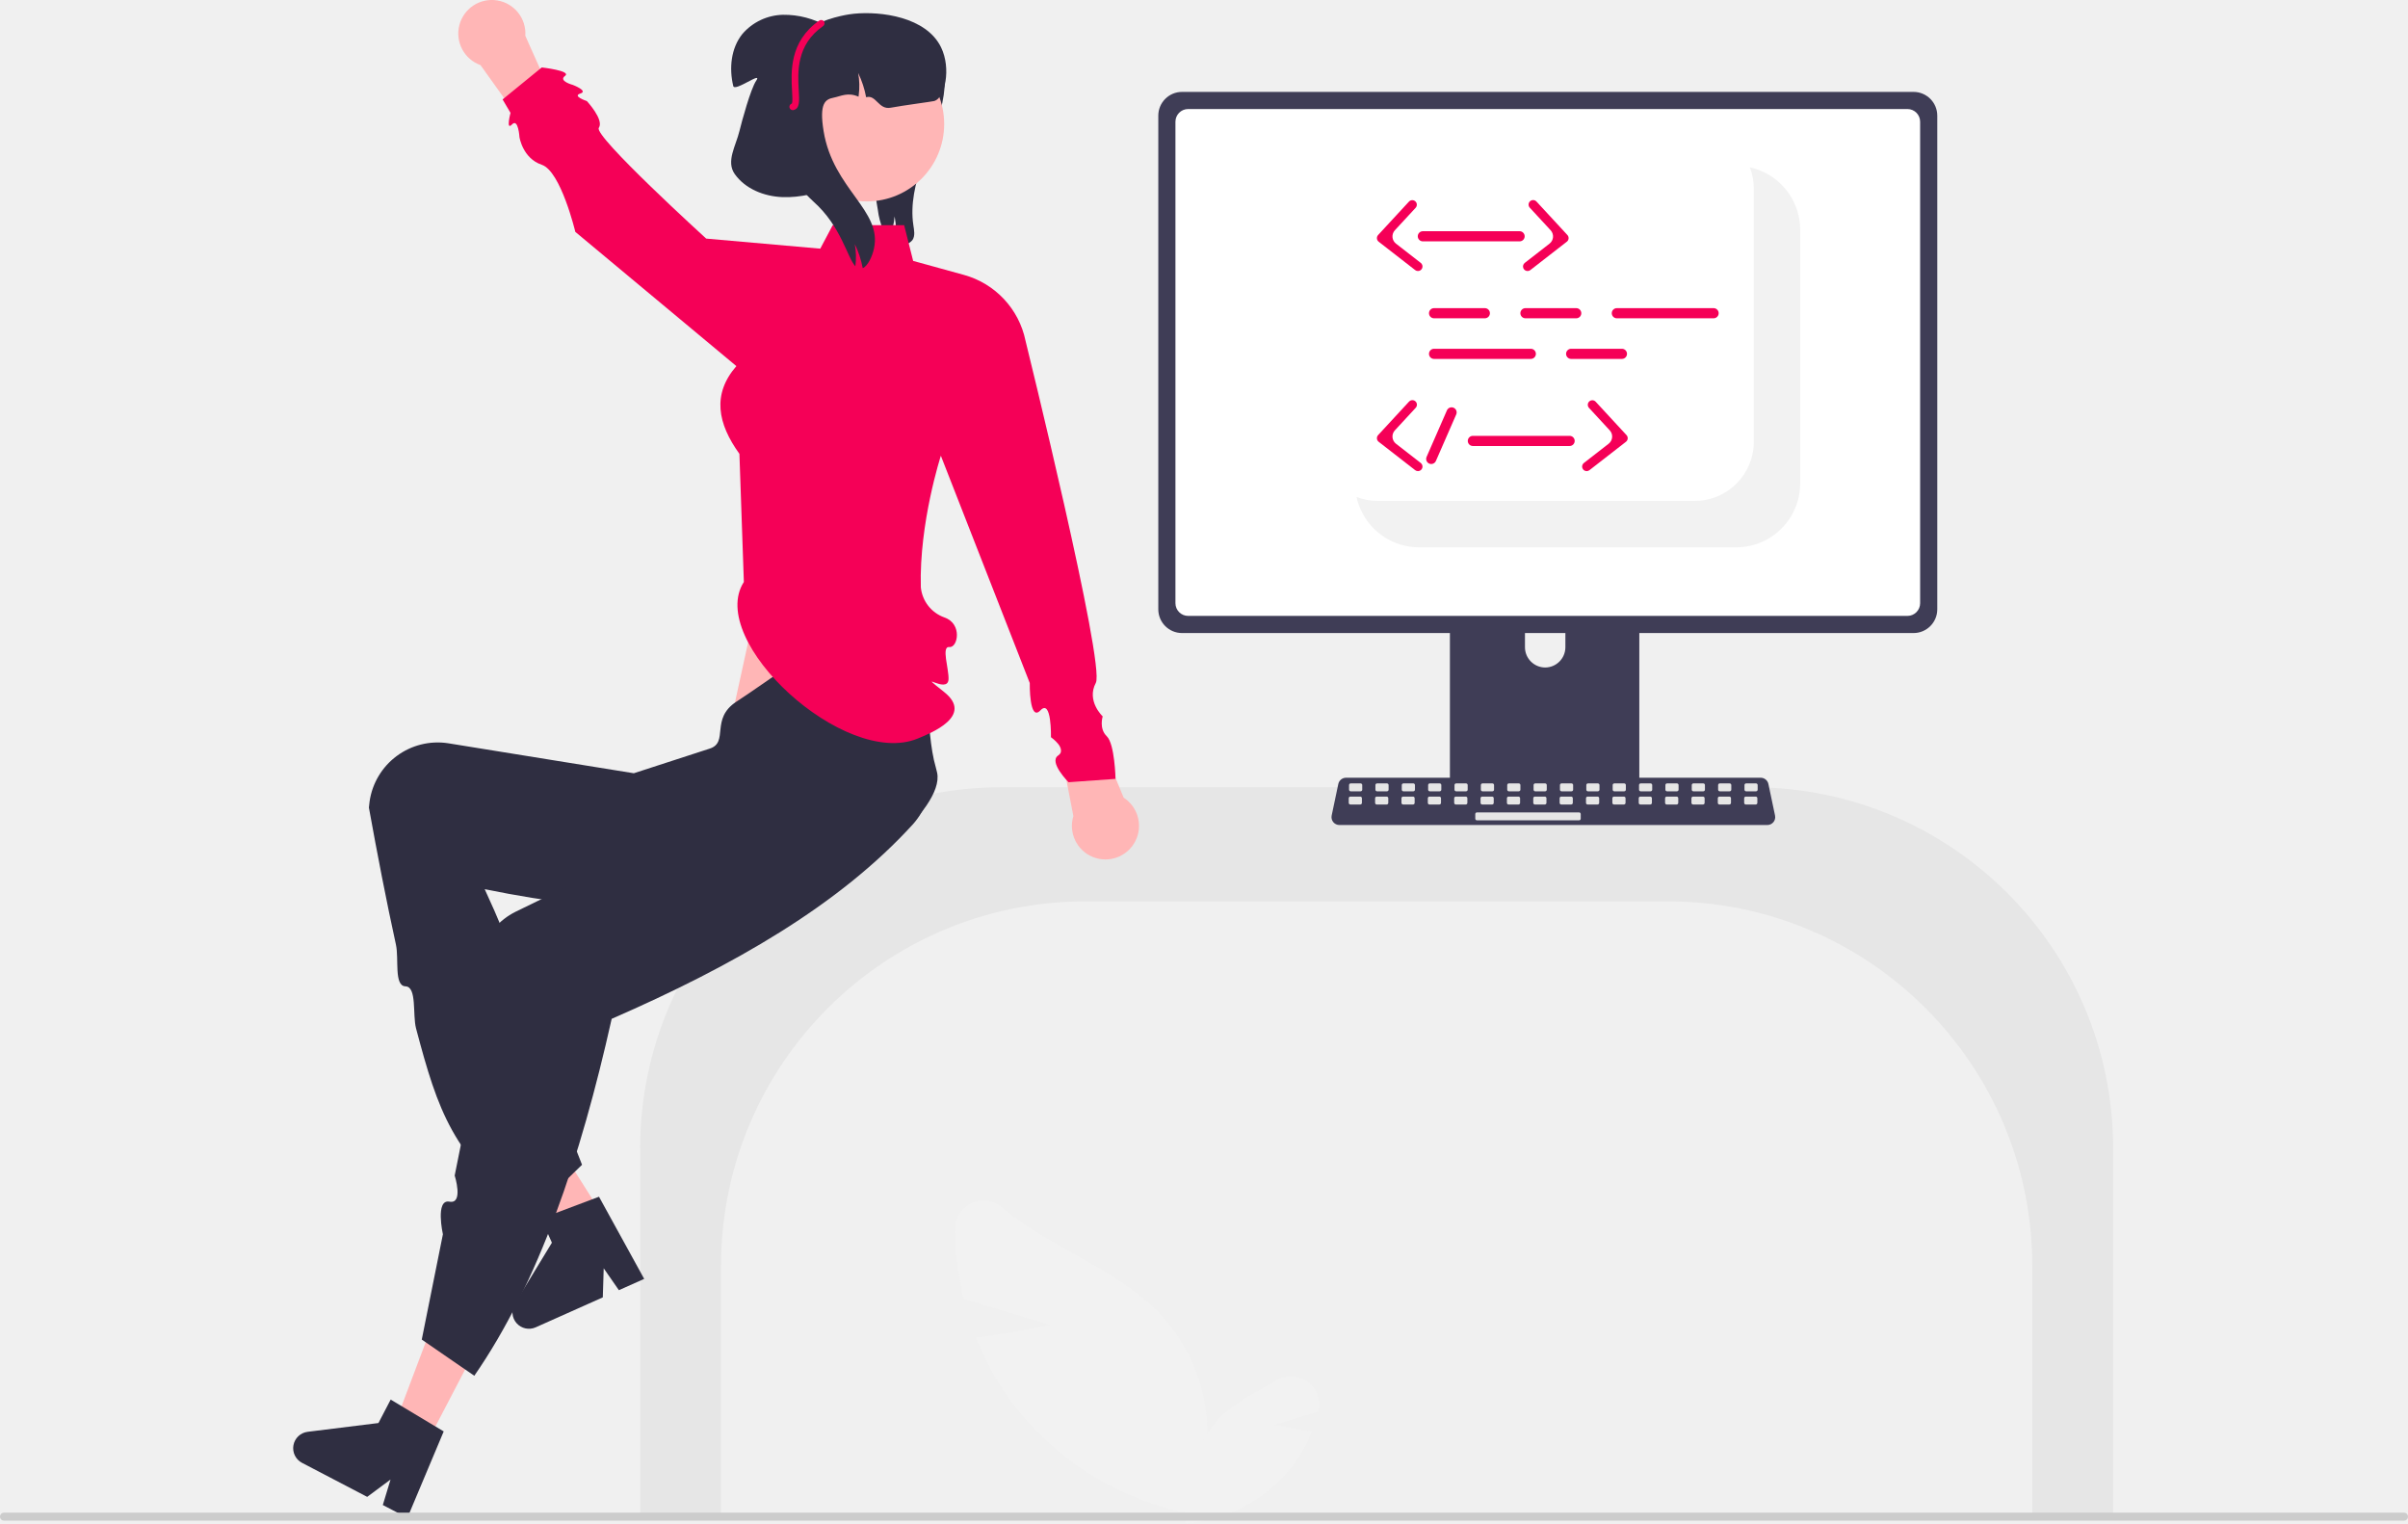
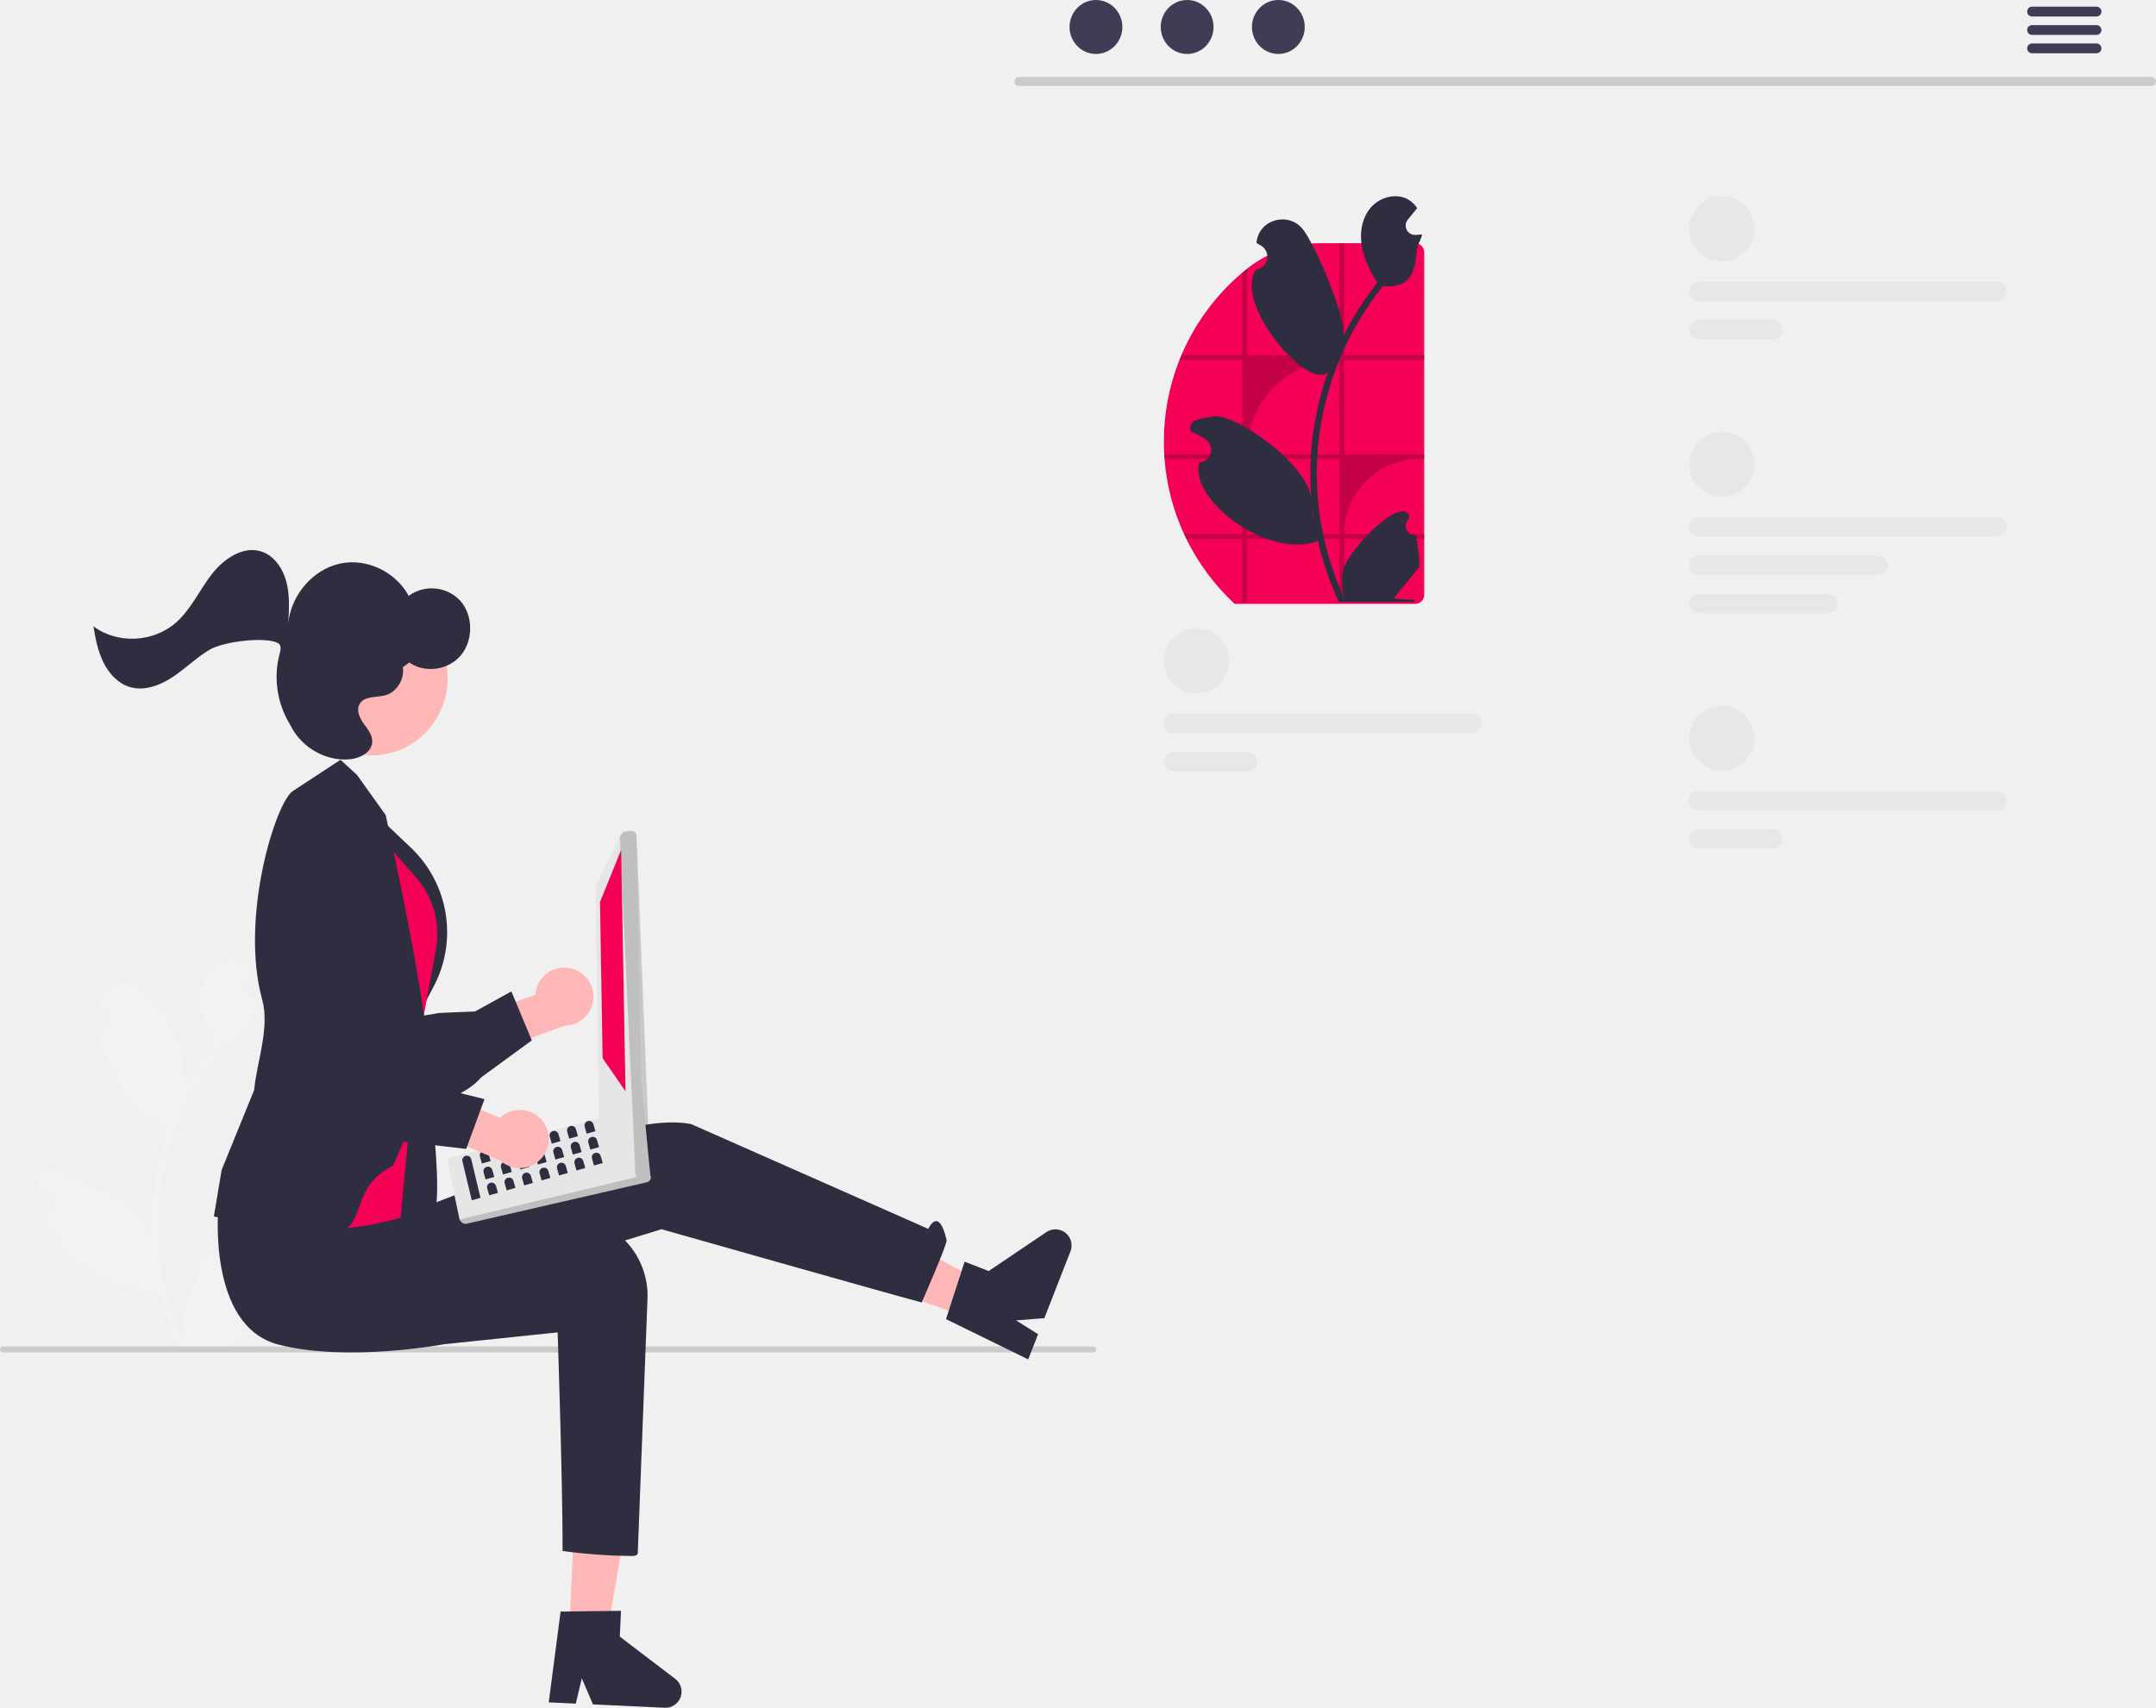
- <svg xmlns="http://www.w3.org/2000/svg" data-name="Layer 1" width="717.67" height="453.964" viewBox="0 0 717.67 453.964">
-   <path d="M527.601,309.438a3.827,3.827,0,0,1-4.314,1.257,5.829,5.829,0,0,1-.679-.248,28.826,28.826,0,0,0-.367-7.989,21.362,21.362,0,0,1-1.64,6.57,8.911,8.911,0,0,1-1.76-2.513,22.425,22.425,0,0,1-1.603-6.046c-1.204-7.088-2.393-14.462-.428-21.389,2.879-10.119,11.957-17.393,15.749-27.211l1.868-1.677c3.198,5.445,3.339,12.212,2.036,18.387-1.297,6.187-3.909,11.994-5.975,17.96s-3.613,12.313-2.655,18.556C528.054,306.566,528.39,308.181,527.601,309.438Z" transform="translate(-255.6148 -237.9612)" fill="#2f2e41" />
-   <polygon points="230.469 157.098 218.295 212.779 271.469 230.098 263.65 157.098 230.469 157.098" fill="#ffb6b6" />
-   <path d="M861.314,690.559h24.096V580.09A107.653,107.653,0,0,0,777.879,472.559H553.94A107.653,107.653,0,0,0,446.41,580.09V690.559h24.096V615.09A108.654,108.654,0,0,1,579.036,506.559H752.783A108.654,108.654,0,0,1,861.314,615.09Z" transform="translate(-255.6148 -237.9612)" fill="#e6e6e6" />
-   <path d="M568.509,632.767l-25.68-7.775a88.484,88.484,0,0,1-2.509-20.963,8.399,8.399,0,0,1,13.815-6.355c13.773,11.814,33.948,18.118,46.968,31.58a52.073,52.073,0,0,1,13.888,42.946l5.621,18.181a87.259,87.259,0,0,1-63.977-35.285,84.287,84.287,0,0,1-10.122-18.565C557.405,635.296,568.509,632.767,568.509,632.767Z" transform="translate(-255.6148 -237.9612)" fill="#f2f2f2" />
-   <path d="M635.438,662.54l13.098-3.966q.025-.104.05-.209a8.409,8.409,0,0,0-12.483-9.094c-5.946,3.532-12.548,6.573-17.289,11.476a26.559,26.559,0,0,0-7.083,21.904l-2.867,9.273a44.505,44.505,0,0,0,32.63-17.996,42.989,42.989,0,0,0,5.162-9.469C641.101,663.83,635.438,662.54,635.438,662.54Z" transform="translate(-255.6148 -237.9612)" fill="#f2f2f2" />
-   <path d="M741.463,391.091H690.458a2.721,2.721,0,0,0-2.717,2.724v80.574h56.447V393.815A2.723,2.723,0,0,0,741.463,391.091Zm-25.331,45.781a6.051,6.051,0,0,1-6.023-6.023v-9.293a6.023,6.023,0,0,1,12.046,0v9.293a6.051,6.051,0,0,1-6.023,6.023Z" transform="translate(-255.6148 -237.9612)" fill="#3f3d56" />
-   <path d="M825.924,265.347H607.895a7.078,7.078,0,0,0-7.066,7.066V419.54a7.073,7.073,0,0,0,7.066,7.066h218.029a7.073,7.073,0,0,0,7.066-7.066V272.413A7.078,7.078,0,0,0,825.924,265.347Z" transform="translate(-255.6148 -237.9612)" fill="#3f3d56" />
-   <path d="M824.104,270.45H609.717a3.787,3.787,0,0,0-3.779,3.787V417.718a3.786,3.786,0,0,0,3.779,3.779H824.104a3.786,3.786,0,0,0,3.779-3.779V274.237A3.787,3.787,0,0,0,824.104,270.45Z" transform="translate(-255.6148 -237.9612)" fill="#fff" />
-   <path d="M687.565,471.812v7.774a1.523,1.523,0,0,0,1.52,1.52h53.758a1.527,1.527,0,0,0,1.52-1.52V471.812Z" transform="translate(-255.6148 -237.9612)" fill="#3f3d56" />
-   <path d="M782.345,483.811H654.796a2.346,2.346,0,0,1-2.296-2.83l1.979-9.4a2.356,2.356,0,0,1,2.296-1.863H780.366a2.356,2.356,0,0,1,2.296,1.863l1.979,9.4a2.346,2.346,0,0,1-2.296,2.83Z" transform="translate(-255.6148 -237.9612)" fill="#3f3d56" />
-   <rect x="402.066" y="233.45" width="3.928" height="2.357" rx="0.488" fill="#e6e6e6" />
-   <rect x="409.923" y="233.45" width="3.928" height="2.357" rx="0.488" fill="#e6e6e6" />
-   <rect x="417.779" y="233.45" width="3.928" height="2.357" rx="0.488" fill="#e6e6e6" />
-   <rect x="425.636" y="233.45" width="3.928" height="2.357" rx="0.488" fill="#e6e6e6" />
-   <rect x="433.493" y="233.45" width="3.928" height="2.357" rx="0.488" fill="#e6e6e6" />
-   <rect x="441.35" y="233.45" width="3.928" height="2.357" rx="0.488" fill="#e6e6e6" />
-   <rect x="449.207" y="233.45" width="3.928" height="2.357" rx="0.488" fill="#e6e6e6" />
-   <rect x="457.063" y="233.45" width="3.928" height="2.357" rx="0.488" fill="#e6e6e6" />
-   <rect x="464.92" y="233.45" width="3.928" height="2.357" rx="0.488" fill="#e6e6e6" />
-   <rect x="472.777" y="233.45" width="3.928" height="2.357" rx="0.488" fill="#e6e6e6" />
-   <rect x="480.634" y="233.45" width="3.928" height="2.357" rx="0.488" fill="#e6e6e6" />
-   <rect x="488.49" y="233.45" width="3.928" height="2.357" rx="0.488" fill="#e6e6e6" />
-   <rect x="496.347" y="233.45" width="3.928" height="2.357" rx="0.488" fill="#e6e6e6" />
-   <rect x="504.204" y="233.45" width="3.928" height="2.357" rx="0.488" fill="#e6e6e6" />
-   <rect x="512.061" y="233.45" width="3.928" height="2.357" rx="0.488" fill="#e6e6e6" />
-   <rect x="519.917" y="233.45" width="3.928" height="2.357" rx="0.488" fill="#e6e6e6" />
-   <rect x="401.973" y="237.378" width="3.928" height="2.357" rx="0.488" fill="#e6e6e6" />
-   <rect x="409.83" y="237.378" width="3.928" height="2.357" rx="0.488" fill="#e6e6e6" />
-   <rect x="417.687" y="237.378" width="3.928" height="2.357" rx="0.488" fill="#e6e6e6" />
-   <rect x="425.543" y="237.378" width="3.928" height="2.357" rx="0.488" fill="#e6e6e6" />
-   <rect x="433.4" y="237.378" width="3.928" height="2.357" rx="0.488" fill="#e6e6e6" />
-   <rect x="441.257" y="237.378" width="3.928" height="2.357" rx="0.488" fill="#e6e6e6" />
-   <rect x="449.114" y="237.378" width="3.928" height="2.357" rx="0.488" fill="#e6e6e6" />
-   <rect x="456.97" y="237.378" width="3.928" height="2.357" rx="0.488" fill="#e6e6e6" />
-   <rect x="464.827" y="237.378" width="3.928" height="2.357" rx="0.488" fill="#e6e6e6" />
-   <rect x="472.684" y="237.378" width="3.928" height="2.357" rx="0.488" fill="#e6e6e6" />
-   <rect x="480.541" y="237.378" width="3.928" height="2.357" rx="0.488" fill="#e6e6e6" />
-   <rect x="488.398" y="237.378" width="3.928" height="2.357" rx="0.488" fill="#e6e6e6" />
-   <rect x="496.254" y="237.378" width="3.928" height="2.357" rx="0.488" fill="#e6e6e6" />
-   <rect x="504.111" y="237.378" width="3.928" height="2.357" rx="0.488" fill="#e6e6e6" />
-   <rect x="511.968" y="237.378" width="3.928" height="2.357" rx="0.488" fill="#e6e6e6" />
-   <rect x="519.825" y="237.378" width="3.928" height="2.357" rx="0.488" fill="#e6e6e6" />
-   <rect x="439.686" y="242.092" width="31.427" height="2.357" rx="0.488" fill="#e6e6e6" />
-   <path d="M792.138,306.469v75.52a19.073,19.073,0,0,1-19.07,19.07h-94.52a19.081,19.081,0,0,1-17.51-11.49,17.984,17.984,0,0,1-1.13-3.51,17.367,17.367,0,0,0,6.3,1.17h94.52a17.605,17.605,0,0,0,17.58-17.58v-75.52a17.368,17.368,0,0,0-1.17-6.3,17.988,17.988,0,0,1,3.51,1.13A19.081,19.081,0,0,1,792.138,306.469Z" transform="translate(-255.6148 -237.9612)" fill="#f2f2f2" />
-   <polygon points="183.897 368.973 174.522 374.778 146.903 340.828 160.739 332.262 183.897 368.973" fill="#ffb6b6" />
-   <path d="M447.605,619.06l-7.541,3.367-4.524-6.519-.269,8.659-20.001,8.929a4.924,4.924,0,0,1-6.214-7.056l11.048-18.162-3.213-7.198,17.248-6.497Z" transform="translate(-255.6148 -237.9612)" fill="#2f2e41" />
-   <path d="M413.25,600.403l15.834-15.344c-11.764-29.029-12.704-47.022-29.012-82.131,38.693,7.914,66.356,7.433,98.356.337,10.833-2.365,38.786-23.956,36.487-35.027q-.161-.776-.381-1.538c-3.435-11.711-1.016-29.646-8.451-42.642-13.755-5.186-34.653,12.326-51,23-7.883,5.147-2.112,12.161-8,14l-22.569,7.326-55.373-8.943a20.511,20.511,0,0,0-23.376,17.359q-.141.902-.204,1.813c2.548,14.103,5.204,27.837,8.063,40.873.923,4.208-.635,12.275,2.836,12.395s2.073,8.464,3.154,12.543C386.269,569.54,390.477,581.694,413.25,600.403Z" transform="translate(-255.6148 -237.9612)" fill="#2f2e41" />
-   <polygon points="127.329 429.745 117.562 424.647 133.015 383.711 147.43 391.235 127.329 429.745" fill="#ffb6b6" />
-   <path d="M381.316,637.145l15.661,10.783c19.195-27.76,31.658-64.854,40.939-106.36,36.139-15.765,67.761-33.801,89.796-57.993a20.915,20.915,0,0,0-1.209-29.095q-.578-.542-1.196-1.039c-9.545-7.603-30.743-3.228-44.292-9.583l-24.204,33.5,2.782,7.803-8.42,4.099-7.109,3.461-8.138,3.962L409.248,509.669a20.484,20.484,0,0,0-9.089,27.629q.404.818.878,1.6l-9.908,49.36s2.726,8.593-1.563,7.789-1.952,9.725-1.952,9.725Z" transform="translate(-255.6148 -237.9612)" fill="#2f2e41" />
-   <path d="M377.029,690.267l-7.321-3.821,2.301-7.594-6.955,5.165-19.418-10.135a4.924,4.924,0,0,1,1.673-9.252l21.096-2.616,3.647-6.988,15.802,9.486Z" transform="translate(-255.6148 -237.9612)" fill="#2f2e41" />
-   <path d="M590.506,475.665l-11.423-27.606-9,5,5.435,28.082a10.001,10.001,0,1,0,14.988-5.476Z" transform="translate(-255.6148 -237.9612)" fill="#ffb6b6" />
-   <path d="M398.823,257.368l17.381,24.3,7.633-6.909L412.18,248.638a10.001,10.001,0,1,0-13.357,8.73Z" transform="translate(-255.6148 -237.9612)" fill="#ffb6b6" />
-   <path d="M477.312,411.382c-11.274,17.486,30.028,55.586,51.772,46.677,3.807-1.56,16.904-6.713,7.952-13.856s1.038.851,1.274-3.799c.158-3.109-2.249-9.929.262-9.637s3.953-6.971-1.517-8.822a10.618,10.618,0,0,1-7-9c-.523-19.167,5.968-39.177,5.968-39.177l26.498,67.735s-.196,11.719,3.183,8.137,3.133,8.009,3.133,8.009,5.025,3.507,2.135,5.458,3.111,7.952,3.111,7.952l14-1s-.219-10.4-2.61-12.7-1.216-5.919-1.216-5.919-4.928-4.584-2.051-9.983-20.951-101.961-20.951-101.961a25.72,25.72,0,0,0-18.366-19.62l-15.121-4.163-2.685-10.653H503.792l-3.709,7-34-3s-33.643-30.61-32-33-3.573-7.986-3.573-7.986-4.454-1.458-1.941-2.236-2.237-2.578-2.237-2.578-4.4-1.156-2.325-2.678-6.925-2.522-6.925-2.522l-11.677,9.528,2.36,4.002s-1.439,5.449.439,3.46,2.232,3.784,2.232,3.784.959,6.322,6.646,8.227,10,20,10,20l48,40c-7.311,8.391-5.571,17.166.906,26.142Z" transform="translate(-255.6148 -237.9612)" fill="#f50057" />
-   <circle cx="258.343" cy="36.964" r="23.056" fill="#ffb6b6" />
-   <path d="M534.083,268.059c-.59.17-9.25,1.3-13,2-3.68.69-4.32-4-7.33-3.12a.127.127,0,0,0-.01-.06,28.344,28.344,0,0,0-2.37-7.17,21.178,21.178,0,0,1,.17,6.6.984.984,0,0,1-.02.17c-.01.1-.03.19-.04.29-3.18-1.4-5.2-.15-7.4.29-2.46.49-4.38,1.57-3,10,2.83,17.34,17.55,23.53,15,35-.5,2.27-1.76,5.11-3.34,5.82a28.344,28.344,0,0,0-2.37-7.17,21.178,21.178,0,0,1,.17,6.6c-2.45-2.65-4.22-11.91-12.46-19.25-2.03-1.8-12.2-12.48-13.42-15a32.136,32.136,0,0,1,.54,6.11,29.416,29.416,0,0,1-.28,4.1,1.151,1.151,0,0,1-.03.26c-.01.16-.04.3-.06.45-.02.17-.05.33-.08.5-3.33-.48-6.28-1.06-7.67-2.42-6.76-6.58,1.49-19.4,6-31,6.45-16.61,25.18-18.82,27-19,8.02-.81,21.57.91,26,10C539.183,258.429,537.203,267.159,534.083,268.059Z" transform="translate(-255.6148 -237.9612)" fill="#2f2e41" />
-   <path d="M485.468,271.808l16.701-25.98a25.612,25.612,0,0,0-13.188-3.46,16.419,16.419,0,0,0-12.109,5.711c-3.411,4.239-3.996,10.232-2.718,15.521C474.595,265.427,483,259,481,262c-1.642,2.349-4.327,12.222-5,15-1.084,4.472-4.063,9.062-1.409,12.821,3.139,4.444,8.74,6.654,14.177,6.878s10.788-1.282,15.954-2.989Z" transform="translate(-255.6148 -237.9612)" fill="#2f2e41" />
-   <path d="M491.886,270.783a1,1,0,0,1-.273-1.962c.262-.433.155-2.253.068-3.725-.325-5.524-.87-14.769,8.106-21.01a1.0 1,0,0,1,1.142,1.642c-8.055,5.601-7.571,13.815-7.251,19.25.183,3.107.315,5.352-1.57,5.779A.994.994,0,0,1,491.886,270.783Z" transform="translate(-255.6148 -237.9612)" fill="#f50057" />
-   <path d="M255.615,689.912a1.186,1.186,0,0,0,1.183,1.19H972.095a1.19,1.19,0,0,0,0-2.38h-715.29a1.186,1.186,0,0,0-1.19,1.183Z" transform="translate(-255.6148 -237.9612)" fill="#ccc" />
-   <path d="M698.15,332.811H683.017a1.513,1.513,0,0,1,0-3.026h15.132a1.513,1.513,0,0,1,0,3.026Z" transform="translate(-255.6148 -237.9612)" fill="#f50057" />
-   <path d="M725.387,332.811H710.255a1.513,1.513,0,1,1,0-3.026h15.132a1.513,1.513,0,1,1,0,3.026Z" transform="translate(-255.6148 -237.9612)" fill="#f50057" />
-   <path d="M739.006,344.916H723.874a1.513,1.513,0,1,1,0-3.026h15.132a1.513,1.513,0,1,1,0,3.026Z" transform="translate(-255.6148 -237.9612)" fill="#f50057" />
-   <path d="M711.852,344.916H683.017a1.513,1.513,0,0,1,0-3.026H711.852a1.513,1.513,0,0,1,0,3.026Z" transform="translate(-255.6148 -237.9612)" fill="#f50057" />
-   <path d="M766.327,332.811H737.493a1.513,1.513,0,0,1,0-3.026h28.834a1.513,1.513,0,1,1,0,3.026Z" transform="translate(-255.6148 -237.9612)" fill="#f50057" />
-   <path d="M708.509,309.887H679.675a1.513,1.513,0,1,1,0-3.026h28.834a1.513,1.513,0,1,1,0,3.026Z" transform="translate(-255.6148 -237.9612)" fill="#f50057" />
-   <path d="M710.88,318.727a1.355,1.355,0,0,1-.832-2.425l7.383-5.739a2.714,2.714,0,0,0,.328-3.984l-6.199-6.711a1.355,1.355,0,1,1,1.99-1.839l9.205,9.965a1.355,1.355,0,0,1-.163,1.99l-10.881,8.458A1.351,1.351,0,0,1,710.88,318.727Z" transform="translate(-255.6148 -237.9612)" fill="#f50057" />
-   <path d="M678.216,318.727a1.355,1.355,0,0,0,.832-2.425l-7.383-5.739a2.714,2.714,0,0,1-.328-3.984l6.199-6.711a1.355,1.355,0,0,0-1.99-1.839l-9.205,9.965a1.355,1.355,0,0,0,.163,1.99l10.881,8.458A1.351,1.351,0,0,0,678.216,318.727Z" transform="translate(-255.6148 -237.9612)" fill="#f50057" />
-   <path d="M723.416,370.867H694.581a1.513,1.513,0,0,1,0-3.026h28.834a1.513,1.513,0,0,1,0,3.026Z" transform="translate(-255.6148 -237.9612)" fill="#f50057" />
-   <path d="M728.497,378.352a1.355,1.355,0,0,1-.832-2.425l7.383-5.739a2.714,2.714,0,0,0,.328-3.984l-6.199-6.711a1.355,1.355,0,0,1,1.99-1.839l9.205,9.965a1.355,1.355,0,0,1-.163,1.99l-10.881,8.458A1.351,1.351,0,0,1,728.497,378.352Z" transform="translate(-255.6148 -237.9612)" fill="#f50057" />
-   <path d="M678.216,378.352a1.355,1.355,0,0,0,.832-2.425l-7.383-5.739a2.714,2.714,0,0,1-.328-3.984l6.199-6.711a1.355,1.355,0,1,0-1.99-1.839l-9.205,9.965a1.355,1.355,0,0,0,.163,1.99l10.881,8.458A1.351,1.351,0,0,0,678.216,378.352Z" transform="translate(-255.6148 -237.9612)" fill="#f50057" />
-   <path d="M680.789,374.113l6.061-13.865a1.513,1.513,0,0,1,2.773,1.212l-6.061,13.865a1.513,1.513,0,1,1-2.773-1.212Z" transform="translate(-255.6148 -237.9612)" fill="#f50057" />
+ <svg xmlns="http://www.w3.org/2000/svg" data-name="Layer 1" width="864.67" height="685.078" viewBox="0 0 864.67 685.078">
+   <path d="M268.971,622.8a3.613,3.613,0,0,1-2.619-6.263c.091-.362.156-.622.248-.984q-.049-.118-.098-.236a9.703,9.703,0,0,0-17.898.067c-2.927,7.051-6.654,14.113-7.572,21.568a28.706,28.706,0,0,0,.504,9.872A115.086,115.086,0,0,1,231.066,599.025a111.08,111.08,0,0,1,.689-12.392q.571-5.06,1.584-10.047a116.419,116.419,0,0,1,23.087-49.342,30.983,30.983,0,0,0,12.886-13.369,23.634,23.634,0,0,0,2.149-6.458c-.627.082-1.265.134-1.892.175-.195.01-.401.021-.597.031l-.074.003a3.58,3.58,0,0,1-2.94-5.832q.406-.5.813-.999c.411-.514.833-1.018,1.244-1.532a1.785,1.785,0,0,0,.134-.154c.473-.586.946-1.162,1.419-1.748a10.352,10.352,0,0,0-3.394-3.28c-4.741-2.777-11.281-.854-14.706,3.435-3.435,4.288-4.083,10.304-2.89,15.662a41.485,41.485,0,0,0,5.738,12.793c-.257.329-.525.648-.782.977a117.172,117.172,0,0,0-12.23,19.375,48.709,48.709,0,0,0-2.908-22.624c-2.783-6.715-8.001-12.37-12.595-18.175-5.519-6.973-16.835-3.93-17.807,4.909q-.014.128-.028.257,1.024.577,2.004,1.226a4.901,4.901,0,0,1-1.976,8.919l-.1.015a48.767,48.767,0,0,0,1.285,7.291,50.21,50.21,0,0,0,25,31.468c.401.206.792.411,1.193.607a119.598,119.598,0,0,0-6.438,30.296,113.435,113.435,0,0,0,.082,18.315l-.031-.216a29.974,29.974,0,0,0-10.232-17.308c-7.874-6.469-18.999-8.851-27.494-14.05a5.625,5.625,0,0,0-8.616,5.473q.017.114.035.227a32.928,32.928,0,0,1,3.692,1.779q1.024.578,2.004,1.226a4.901,4.901,0,0,1-1.976,8.919l-.1.015c-.072.01-.134.021-.206.031a48.808,48.808,0,0,0,8.978,14.058,50.254,50.254,0,0,0,36.446,15.991h.01a119.562,119.562,0,0,0,8.032,23.447h28.692c.103-.319.195-.648.288-.967a32.599,32.599,0,0,1-7.939-.473c2.129-2.612,4.257-5.245,6.386-7.857a1.78,1.78,0,0,0,.134-.154c1.08-1.337,2.17-2.663,3.25-4l.001-.002A47.75,47.75,0,0,0,268.972,622.801Z" transform="translate(-167.665 -107.4608)" fill="#f2f2f2" />
+   <path d="M607.335,648.805a1.186,1.186,0,0,1-1.19,1.19H168.855a1.19,1.19,0,0,1,0-2.38h437.29A1.187,1.187,0,0,1,607.335,648.805Z" transform="translate(-167.665 -107.4608)" fill="#ccc" />
+   <path d="M396.647,495.944a11.583,11.583,0,0,0-14.259,10.59l-24.999,8.7,1.582,16.481,35.131-12.782a11.646,11.646,0,0,0,2.546-22.989Z" transform="translate(-167.665 -107.4608)" fill="#ffb6b6" />
+   <path d="M355.905,543.848c-9.94,6.928-27.452,10.472-51.286,10.31a9.53,9.53,0,0,1-7.026-3.064c-6.377-6.641-6.128-21.8-6.088-23.264l-6.99-26.342c-.15-.403-4.019-11.212-.083-18.759a12.369,12.369,0,0,1,8.226-6.269c14.782-3.923,28.678,35.647,30.444,40.875l20.745-3.533,14.326-.589,14.576-8.045,8.206,19.64-20.308,14.841A25.664,25.664,0,0,1,355.905,543.848Z" transform="translate(-167.665 -107.4608)" fill="#2f2e41" />
+   <polygon points="228.268 654.202 243.549 654.916 253.575 596.315 231.022 595.261 228.268 654.202" fill="#ffb6b6" />
+   <path d="M392.496,753.947l24.223-.312-.484,10.349,22.224,16.935a6.472,6.472,0,0,1-4.225,11.613l-28.759-1.345-4.478-10.469-2.414,10.147-10.843-.507Z" transform="translate(-167.665 -107.4608)" fill="#2f2e41" />
+   <polygon points="387.812 528.378 393.379 514.129 341.068 485.876 314.642 502.486 387.812 528.378" fill="#ffb6b6" />
+   <path d="M547.067,636.626l7.457-23.049,9.65,3.771L587.331,601.712a6.472,6.472,0,0,1,9.65,7.719L586.503,636.246l-11.352.892,8.84,5.535-3.951,10.111Z" transform="translate(-167.665 -107.4608)" fill="#2f2e41" />
+   <path d="M254.961,593.431s6.346,40.516,36.346,43.516,57.654-10.516,57.654-10.516l84-25.87s89.346,25.386,104.346,29.386c0,0,10.346-23.484,10-25-3.19-13.958-7.346-4.516-7.346-4.516l-95-42s-15-4-41,7S308.307,602.947,308.307,602.947Z" transform="translate(-167.665 -107.4608)" fill="#2f2e41" />
+   <path d="M255.307,590.947s-5.003,48.537,24.22,55.951c27.78,7.049,66.098-.182,66.098-.182l45.681-4.769s2,58.696,2,87.696a220.258,220.258,0,0,0,28,2c2,0,2.133-1.048,2.133-1.048l3.873-101.444a31.658,31.658,0,0,0-32.754-33.585q-3.235.123-6.786.458c-28.102,2.695-62.99-3.034-62.99-3.034Z" transform="translate(-167.665 -107.4608)" fill="#2f2e41" />
+   <path d="M336.366,520.535s11.864,71.744,3.846,77.471-19.013,5.75-19.013,5.75l-2.557-39.613Z" transform="translate(-167.665 -107.4608)" fill="#2f2e41" />
+   <path d="M316.578,432.424l15.863,15.073a46.752,46.752,0,0,1,9.2,55.604l-7.583,14.46Z" transform="translate(-167.665 -107.4608)" fill="#2f2e41" />
+   <path d="M313.031,434.958,334.525,459.441a34.355,34.355,0,0,1,8.362,19.198v0a34.355,34.355,0,0,1-.391,9.683l-8.1,44.034L328.307,595.947s-47.003,14.242-51.814-7.75S313.031,434.958,313.031,434.958Z" transform="translate(-167.665 -107.4608)" fill="#f50057" />
+   <path d="M292.856,601.923c-30.898-5.149-38.467-6.171-38.938-6.352l-.472-.18,3.097-18.584,13.078-32.135c.849-10.512,6.358-24.754,3.206-36.194-9.161-33.257,5.723-80.253,12.529-83.853l18.869-12.37,6.624,6.073L322.332,434.405c9.449,42.091,15.975,81.323,15.658,83.721l-5.832,41.207-6.872,15.806C304.438,585.198,318.457,606.19,292.856,601.923Z" transform="translate(-167.665 -107.4608)" fill="#2f2e41" />
+   <path d="M348.796,571.693l48.514-12.98,4.272-1.013,3.046-.723,3.55-.839.028-.007a2.013,2.013,0,0,1,1.507.251l18.014,21.598a1.59,1.59,0,0,1,.424.381.714.714,0,0,1,.128.135,2.056,2.056,0,0,1-1.159,3.21l-72.373,16.655a2.039,2.039,0,0,1-2.049-.724l-.734-.952-4.005-19.286-.285-2.504a1.996,1.996,0,0,1-.375-.788A2.028,2.028,0,0,1,348.796,571.693Z" transform="translate(-167.665 -107.4608)" fill="#e6e6e6" />
+   <path d="M351.963,596.683l.739.955a2.038,2.038,0,0,0,2.044.724l72.376-16.656a2.052,2.052,0,0,0,1.156-3.208.611.611,0,0,0-.126-.135Z" transform="translate(-167.665 -107.4608)" opacity="0.17" style="isolation:isolate" />
+   <path d="M407.816,555.997l-1.309-92.265a2.106,2.106,0,0,1,.467-1.542l9.274-19.301.963-1.17a2.132,2.132,0,0,1,1.425-.754l2.019-.188a2.107,2.107,0,0,1,2.303,1.891h0l1.818,97.624.002.007.901,9.4,1.067,11.162.003.014,1.666,17.366a2.062,2.062,0,0,1-.557,1.637,2.091,2.091,0,0,1-1.585.678l-1.313-.026a2.14,2.14,0,0,1-1.364-.538l-.735-.66-.34-.31-14.007-21.653A2.094,2.094,0,0,1,407.816,555.997Z" transform="translate(-167.665 -107.4608)" fill="#e6e6e6" />
+   <path d="M416.251,442.889l6.267,136.136.343.306.732.658a2.132,2.132,0,0,0,1.364.538l1.315.026a2.115,2.115,0,0,0,2.141-2.314L422.955,442.67a2.108,2.108,0,0,0-2.299-1.897l-2.023.194a2.078,2.078,0,0,0-1.418.754Z" transform="translate(-167.665 -107.4608)" opacity="0.17" style="isolation:isolate" />
+   <polygon points="249.113 340.929 240.632 361.864 241.681 424.491 250.863 437.77 249.113 340.929" fill="#f50057" />
+   <path d="M354.387,571.141a1.821,1.821,0,0,0-1.252,2.249l3.736,15.571,3.501-.997-3.736-15.571A1.821,1.821,0,0,0,354.387,571.141Z" transform="translate(-167.665 -107.4608)" fill="#2f2e41" />
+   <path d="M361.389,569.147a1.821,1.821,0,0,0-1.252,2.249l.797,2.801,3.501-.997-.797-2.801A1.821,1.821,0,0,0,361.389,569.147Z" transform="translate(-167.665 -107.4608)" fill="#2f2e41" />
+   <path d="M368.391,567.153a1.821,1.821,0,0,0-1.252,2.249l.797,2.801,3.501-.997-.797-2.801A1.821,1.821,0,0,0,368.391,567.153Z" transform="translate(-167.665 -107.4608)" fill="#2f2e41" />
+   <path d="M375.393,565.16a1.821,1.821,0,0,0-1.252,2.249l.797,2.801,3.501-.997-.797-2.801A1.821,1.821,0,0,0,375.393,565.16Z" transform="translate(-167.665 -107.4608)" fill="#2f2e41" />
+   <path d="M382.395,563.166a1.821,1.821,0,0,0-1.252,2.249l.797,2.801,3.501-.997-.797-2.801A1.821,1.821,0,0,0,382.395,563.166Z" transform="translate(-167.665 -107.4608)" fill="#2f2e41" />
+   <path d="M389.396,561.172a1.821,1.821,0,0,0-1.252,2.249l.797,2.801,3.501-.997-.797-2.801A1.821,1.821,0,0,0,389.396,561.172Z" transform="translate(-167.665 -107.4608)" fill="#2f2e41" />
+   <path d="M396.398,559.178a1.821,1.821,0,0,0-1.252,2.249l.797,2.801,3.501-.997-.797-2.801A1.821,1.821,0,0,0,396.398,559.178Z" transform="translate(-167.665 -107.4608)" fill="#2f2e41" />
+   <path d="M403.4,557.185a1.821,1.821,0,0,0-1.252,2.249l.797,2.801,3.501-.997-.797-2.801A1.821,1.821,0,0,0,403.4,557.185Z" transform="translate(-167.665 -107.4608)" fill="#2f2e41" />
+   <path d="M362.859,575.532a1.821,1.821,0,0,0-1.252,2.249l.797,2.801,3.501-.997-.797-2.801A1.821,1.821,0,0,0,362.859,575.532Z" transform="translate(-167.665 -107.4608)" fill="#2f2e41" />
+   <path d="M369.86,573.539a1.821,1.821,0,0,0-1.252,2.249l.797,2.801,3.501-.997-.797-2.801A1.821,1.821,0,0,0,369.86,573.539Z" transform="translate(-167.665 -107.4608)" fill="#2f2e41" />
+   <path d="M376.862,571.545a1.821,1.821,0,0,0-1.252,2.249l.797,2.801,3.501-.997-.797-2.801A1.821,1.821,0,0,0,376.862,571.545Z" transform="translate(-167.665 -107.4608)" fill="#2f2e41" />
+   <path d="M383.864,569.551A1.821,1.821,0,0,0,382.612,571.8l.797,2.801,3.501-.997-.797-2.801A1.821,1.821,0,0,0,383.864,569.551Z" transform="translate(-167.665 -107.4608)" fill="#2f2e41" />
+   <path d="M390.866,567.557a1.821,1.821,0,0,0-1.252,2.249l.797,2.801,3.501-.997-.797-2.801A1.821,1.821,0,0,0,390.866,567.557Z" transform="translate(-167.665 -107.4608)" fill="#2f2e41" />
+   <path d="M397.868,565.564a1.821,1.821,0,0,0-1.252,2.249l.797,2.801,3.501-.997-.797-2.801A1.821,1.821,0,0,0,397.868,565.564Z" transform="translate(-167.665 -107.4608)" fill="#2f2e41" />
+   <path d="M404.87,563.57a1.821,1.821,0,0,0-1.252,2.249l.797,2.801,3.501-.997-.797-2.801A1.821,1.821,0,0,0,404.87,563.57Z" transform="translate(-167.665 -107.4608)" fill="#2f2e41" />
+   <path d="M364.328,581.917a1.821,1.821,0,0,0-1.252,2.249l.797,2.801,3.501-.997-.797-2.801A1.821,1.821,0,0,0,364.328,581.917Z" transform="translate(-167.665 -107.4608)" fill="#2f2e41" />
+   <path d="M371.33,579.924a1.821,1.821,0,0,0-1.252,2.249l.797,2.801,3.501-.997-.797-2.801A1.821,1.821,0,0,0,371.33,579.924Z" transform="translate(-167.665 -107.4608)" fill="#2f2e41" />
+   <path d="M378.332,577.93a1.821,1.821,0,0,0-1.252,2.249l.797,2.801,3.501-.997-.797-2.801A1.821,1.821,0,0,0,378.332,577.93Z" transform="translate(-167.665 -107.4608)" fill="#2f2e41" />
+   <path d="M385.334,575.936a1.821,1.821,0,0,0-1.252,2.249l.797,2.801,3.501-.997-.797-2.801A1.821,1.821,0,0,0,385.334,575.936Z" transform="translate(-167.665 -107.4608)" fill="#2f2e41" />
+   <path d="M392.335,573.943a1.821,1.821,0,0,0-1.252,2.249l.797,2.801,3.501-.997-.797-2.801A1.821,1.821,0,0,0,392.335,573.943Z" transform="translate(-167.665 -107.4608)" fill="#2f2e41" />
+   <path d="M399.337,571.949a1.821,1.821,0,0,0-1.252,2.249l.797,2.801,3.501-.997L401.586,573.201A1.821,1.821,0,0,0,399.337,571.949Z" transform="translate(-167.665 -107.4608)" fill="#2f2e41" />
+   <path d="M406.339,569.955a1.821,1.821,0,0,0-1.252,2.249l.797,2.801,3.501-.997-.797-2.801A1.821,1.821,0,0,0,406.339,569.955Z" transform="translate(-167.665 -107.4608)" fill="#2f2e41" />
+   <path d="M385.768,557.871a11.583,11.583,0,0,0-17.655-1.937l-24.242-10.628-10.052,13.157L368.264,572.991a11.646,11.646,0,0,0,17.504-15.119Z" transform="translate(-167.665 -107.4608)" fill="#ffb6b6" />
+   <path d="M323.318,565.271c-11.999-1.683-27.246-10.998-44.605-27.329a9.53,9.53,0,0,1-3.066-7.026c-.157-9.206,10.337-20.148,11.362-21.194l12.795-24.064c.164-.397,4.681-10.952,12.7-13.807a12.369,12.369,0,0,1,10.294,1.001c13.504,7.18-3.227,45.637-5.489,50.671l17.609,11.522,10.902,9.313,16.157,4.018-7.345,19.978-24.981-2.936A25.664,25.664,0,0,1,323.318,565.271Z" transform="translate(-167.665 -107.4608)" fill="#2f2e41" />
+   <ellipse cx="317.082" cy="379.669" rx="30.782" ry="30.111" transform="translate(-265.2773 541.8718) rotate(-83.16773)" fill="#ffb6b6" />
+   <path d="M238.669,356.829c5.792-5.317,9.15-12.891,14.019-19.133,4.869-6.243,12.66-11.419,19.941-8.958,5.019,1.696,8.454,6.716,9.861,12.023,1.407,5.306,1.115,10.937.813,16.452,1.223-11.26,9.938-21.274,20.573-23.64,10.635-2.366,22.369,3.1,27.699,12.903a15.695,15.695,0,0,1,20.75,2.045c5.122,5.814,5.222,15.724.22,21.757s-14.43,7.375-20.699,2.945l-2.631,1.896c.775,4.826-2.472,10.027-7.032,11.263-3.697,1.002-8.647.168-10.41,3.711-1.232,2.475.161,5.442,1.756,7.649,1.595,2.207,3.526,4.519,3.417,7.295-.164,4.189-4.8,6.581-8.802,6.99-9.651.985-19.557-4.617-23.979-13.559q-.128-.259-.283-.521a36.55,36.55,0,0,1-3.975-28.623c.534-1.88.398-3.343-.869-3.955-5.477-2.647-21.975-.446-27.264,2.696-5.29,3.142-9.759,7.602-14.899,11.006-5.14,3.403-11.452,5.747-17.246,3.958-4.641-1.433-8.264-5.361-10.481-9.841-2.217-4.48-3.199-9.51-4.022-14.49C214.89,366.015,229.552,365.198,238.669,356.829Z" transform="translate(-167.665 -107.4608)" fill="#2f2e41" />
+   <path d="M1030.568,141.945H576.275a1.807,1.807,0,0,1,0-3.613h454.293a1.807,1.807,0,0,1,0,3.613Z" transform="translate(-167.665 -107.4608)" fill="#cacaca" />
+   <ellipse cx="439.534" cy="10.823" rx="10.588" ry="10.823" fill="#3f3d56" />
+   <ellipse cx="476.109" cy="10.823" rx="10.588" ry="10.823" fill="#3f3d56" />
+   <ellipse cx="512.684" cy="10.823" rx="10.588" ry="10.823" fill="#3f3d56" />
+   <path d="M1008.547,110.143h-25.981a1.968,1.968,0,0,0,0,3.934h25.981a1.968,1.968,0,0,0,0-3.934Z" transform="translate(-167.665 -107.4608)" fill="#3f3d56" />
+   <path d="M1008.547,117.528h-25.981a1.968,1.968,0,0,0,0,3.934h25.981a1.968,1.968,0,0,0,0-3.934Z" transform="translate(-167.665 -107.4608)" fill="#3f3d56" />
+   <path d="M1008.547,124.903h-25.981a1.968,1.968,0,0,0,0,3.934h25.981a1.968,1.968,0,0,0,0-3.934Z" transform="translate(-167.665 -107.4608)" fill="#3f3d56" />
+   <path d="M234.115,557.167l.015-.02-.015.041Z" transform="translate(-167.665 -107.4608)" fill="#2f2e41" />
+   <circle cx="690.523" cy="91.795" r="13.089" fill="#e6e7e8" />
+   <path d="M968.51,228.24H848.996a3.898,3.898,0,1,1,0-7.795H968.51a3.898,3.898,0,1,1,0,7.795Z" transform="translate(-167.665 -107.4608)" fill="#e6e7e8" />
+   <path d="M878.68,243.642H848.996a3.898,3.898,0,1,1,0-7.796h29.684a3.898,3.898,0,0,1,0,7.796Z" transform="translate(-167.665 -107.4608)" fill="#e6e7e8" />
+   <circle cx="690.523" cy="296.1" r="13.089" fill="#e6e7e8" />
+   <path d="M968.51,432.545H848.996a3.898,3.898,0,1,1,0-7.795H968.51a3.898,3.898,0,1,1,0,7.795Z" transform="translate(-167.665 -107.4608)" fill="#e6e7e8" />
+   <path d="M878.68,447.947H848.996a3.898,3.898,0,1,1,0-7.796h29.684a3.898,3.898,0,0,1,0,7.796Z" transform="translate(-167.665 -107.4608)" fill="#e6e7e8" />
+   <circle cx="479.859" cy="265.096" r="13.089" fill="#e6e7e8" />
+   <path d="M757.846,401.542H638.332a3.898,3.898,0,1,1,0-7.795h119.514a3.898,3.898,0,1,1,0,7.795Z" transform="translate(-167.665 -107.4608)" fill="#e6e7e8" />
+   <path d="M668.016,416.944H638.332a3.898,3.898,0,1,1,0-7.796h29.684a3.898,3.898,0,1,1,0,7.796Z" transform="translate(-167.665 -107.4608)" fill="#e6e7e8" />
+   <circle cx="690.523" cy="186.247" r="13.089" fill="#e6e7e8" />
+   <path d="M968.51,322.692H848.996a3.898,3.898,0,1,1,0-7.795H968.51a3.898,3.898,0,1,1,0,7.795Z" transform="translate(-167.665 -107.4608)" fill="#e6e7e8" />
+   <path d="M920.813,338.094H848.996a3.898,3.898,0,1,1,0-7.796h71.817a3.898,3.898,0,0,1,0,7.796Z" transform="translate(-167.665 -107.4608)" fill="#e6e7e8" />
+   <path d="M900.803,353.496H848.996a3.898,3.898,0,1,1,0-7.796h51.806a3.898,3.898,0,0,1,0,7.796Z" transform="translate(-167.665 -107.4608)" fill="#e6e7e8" />
+   <path d="M738.847,208.649V346.076a3.625,3.625,0,0,1-3.616,3.621H662.821a88.849,88.849,0,0,1-19.387-26.085c-.316-.632-.617-1.269-.904-1.916a88.005,88.005,0,0,1-7.824-30.125c-.054-.642-.099-1.279-.128-1.926-.099-1.655-.143-3.334-.143-5.018a88.44,88.44,0,0,1,6.238-32.743c.247-.647.509-1.289.78-1.926a88.976,88.976,0,0,1,24.445-33.133q.948-.808,1.916-1.571l.148-.119a46.837,46.837,0,0,1,29.226-10.116h38.043A3.627,3.627,0,0,1,738.847,208.649Z" transform="translate(-167.665 -107.4608)" fill="#f50057" />
+   <path d="M739.04,251.883v-1.926h-32.294V205.018h-1.921v44.938H667.814V215.253q-.971.763-1.916,1.571v33.133H641.453c-.272.637-.533,1.279-.78,1.926h25.225v37.761H634.577c.03.647.074,1.284.128,1.926h31.192v30.125H642.53c.286.647.588,1.284.904,1.916h22.464v25.324h1.916v-25.324h37.011v25.324h1.921v-25.324h32.294v-1.916h-32.294a30.119,30.119,0,0,1,30.125-30.125h2.168v-1.926h-32.294V251.883Zm-34.215,69.813H667.814V291.571h37.011Zm0-32.051H667.814v-.756A37.008,37.008,0,0,1,704.825,251.883Z" transform="translate(-167.665 -107.4608)" opacity="0.2" />
+   <path d="M735.398,322.181a3.78,3.78,0,0,1-2.739-6.551c.095-.379.164-.651.259-1.03q-.051-.124-.103-.247c-3.48-8.298-25.685,14.833-26.645,22.632a30.029,30.029,0,0,0,.527,10.328,120.392,120.392,0,0,1-10.952-50.003,116.202,116.202,0,0,1,.721-12.963q.597-5.293,1.657-10.511a121.787,121.787,0,0,1,24.151-51.616c6.874.384,12.898-.663,13.48-13.985.103-2.37,1.861-4.422,2.248-6.756-.656.086-1.323.14-1.979.183-.204.011-.42.021-.624.032l-.077.003a3.745,3.745,0,0,1-3.076-6.101q.425-.523.851-1.046c.43-.538.871-1.065,1.302-1.603a1.868,1.868,0,0,0,.14-.161c.495-.613.99-1.216,1.485-1.829a10.829,10.829,0,0,0-3.55-3.432c-4.959-2.905-11.801-.893-15.384,3.593-3.593,4.486-4.271,10.779-3.023,16.384a43.398,43.398,0,0,0,6.003,13.383c-.269.344-.549.678-.818,1.022a122.574,122.574,0,0,0-12.794,20.268c1.016-7.939-11.412-36.608-16.218-42.681-5.773-7.294-17.611-4.111-18.628,5.136q-.015.134-.029.268,1.071.604,2.096,1.282a5.127,5.127,0,0,1-2.067,9.33l-.105.016c-9.556,13.644,21.077,49.155,28.745,41.181a125.112,125.112,0,0,0-6.734,31.693,118.663,118.663,0,0,0,.086,19.16l-.032-.226c-1.704-13.882-30.931-34.523-39.466-32.803-4.917.99-9.76.765-9.013,5.725q.018.119.036.237a34.445,34.445,0,0,1,3.862,1.861q1.071.604,2.096,1.282a5.127,5.127,0,0,1-2.067,9.33l-.105.016c-.075.011-.14.022-.215.032-4.35,14.966,27.907,39.12,47.518,31.435l.011,0a125.076,125.076,0,0,0,8.402,24.528h30.015c.108-.334.204-.678.301-1.011a34.102,34.102,0,0,1-8.305-.495c2.227-2.733,4.454-5.487,6.681-8.219a1.866,1.866,0,0,0,.14-.161c1.13-1.398,2.27-2.786,3.399-4.185l.001-.002a49.952,49.952,0,0,0-1.464-12.725Zm-34.371-67.613.016-.021-.016.043Zm-6.648,59.932-.258-.581c.011-.42.011-.839,0-1.269,0-.118-.021-.237-.021-.355.097.742.183,1.485.29,2.227Z" transform="translate(-167.665 -107.4608)" fill="#2f2e41" />
</svg>
